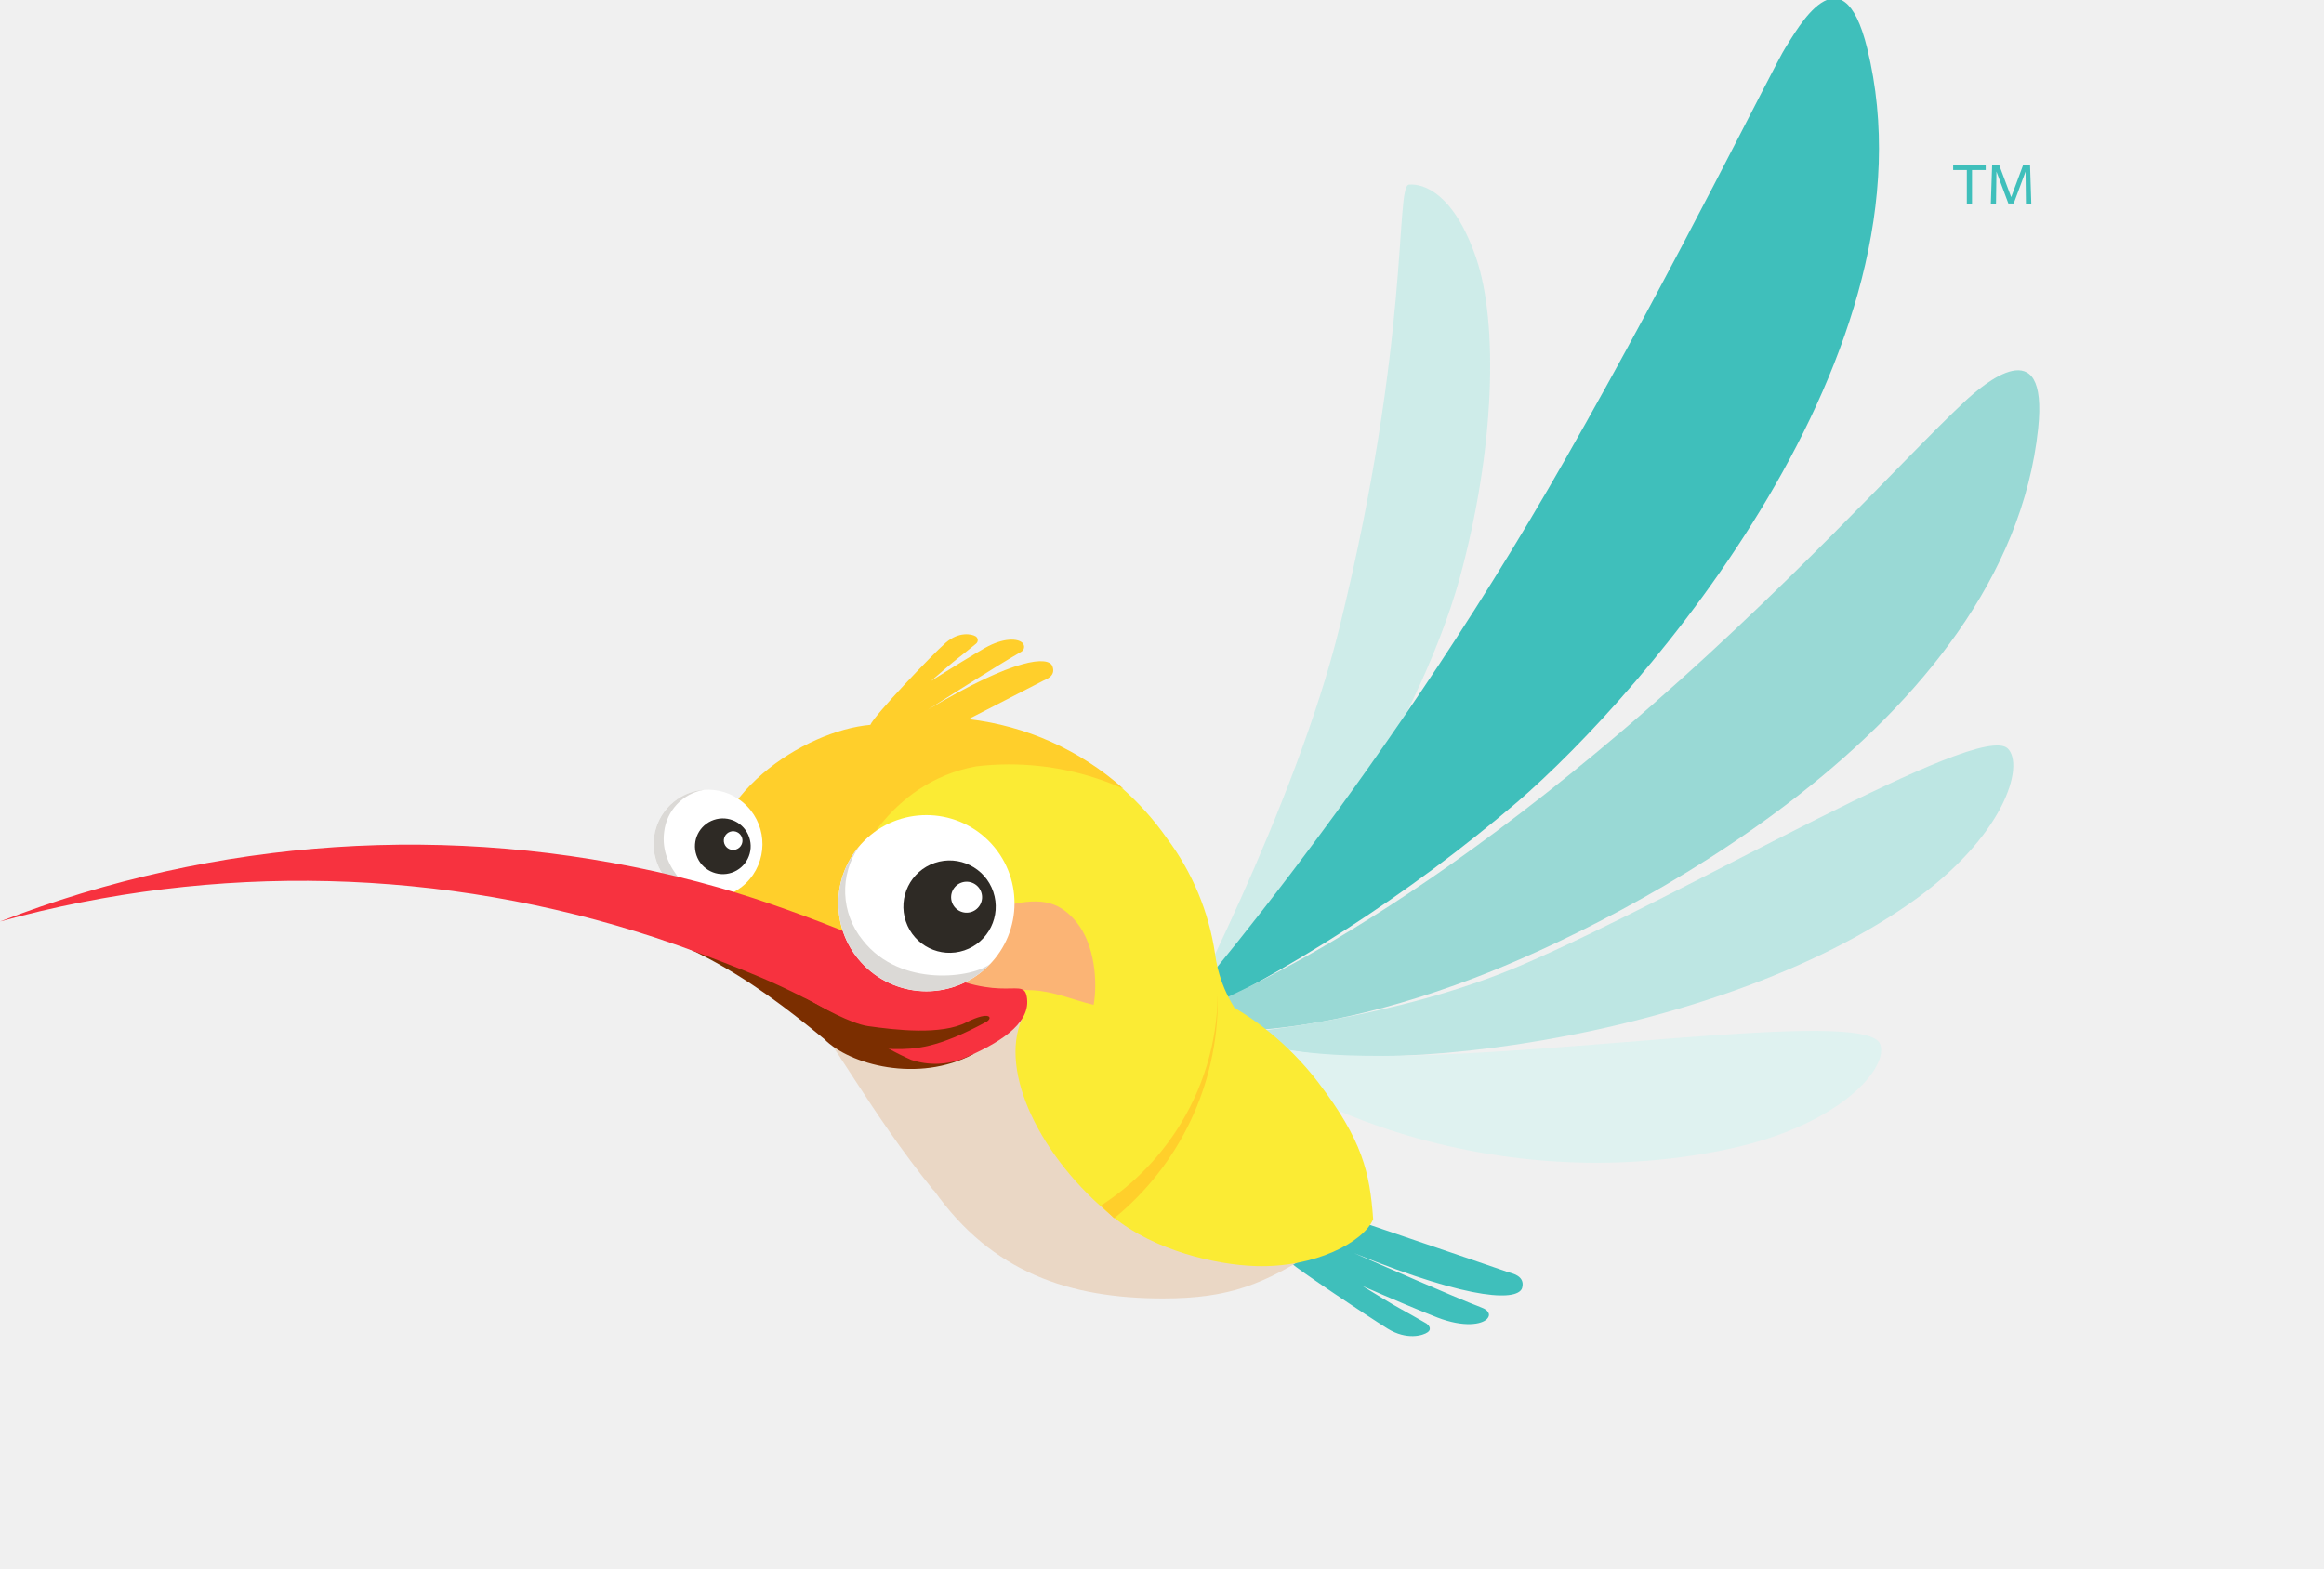
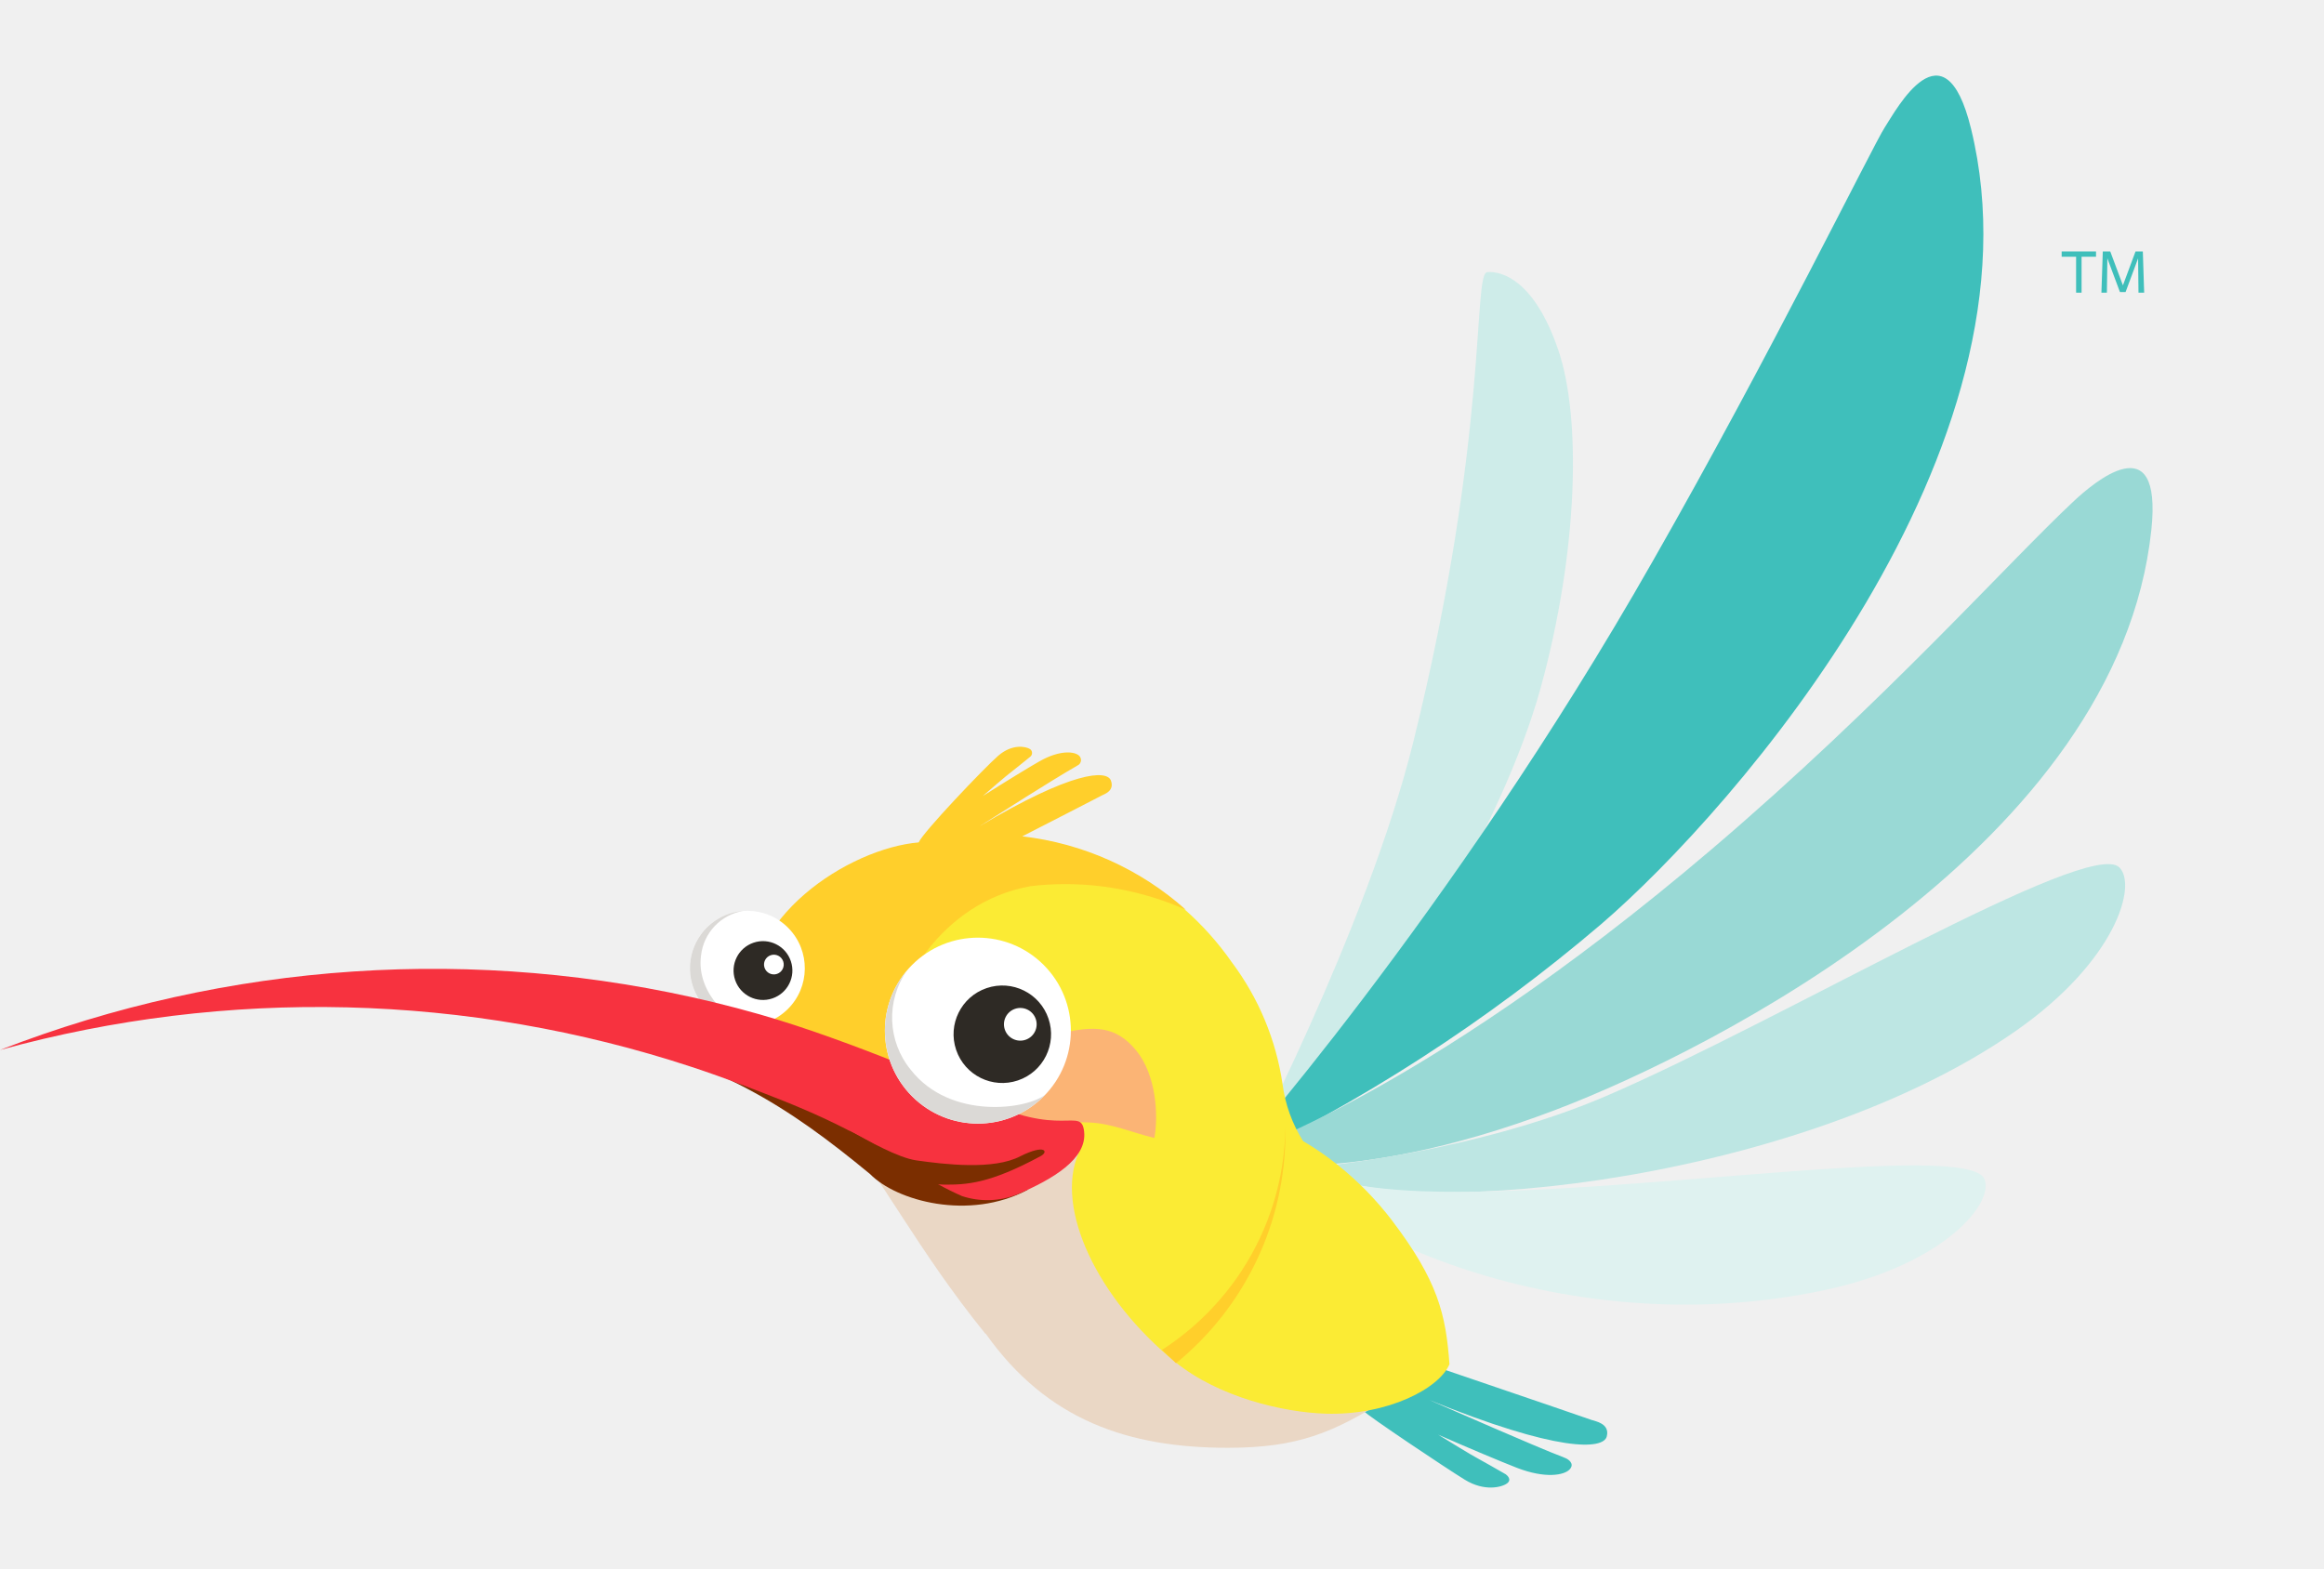
<svg xmlns="http://www.w3.org/2000/svg" id="Layer_1" viewBox="0 0 400 270" data-name="Layer 1">
  <defs>
    <style>.flynn-color-teal{fill:#3fbfbb;}.flynn-color-wing-4{fill:#ceece9;}.flynn-color-wing-1{fill:#99d9d5;}.flynn-color-wing-2{fill:#bde6e3;}.flynn-color-wing-3{fill:#dff2f0;}.flynn-color-cream{fill:#ead7c5;}.flynn-color-bright-yellow{fill:#fbeb34;}.flyn-color-yellow{fill:#ffcf2b;}.flynn-color-transparent{fill:none;}.flynn-color-red{fill:#f7323f;}.flynn-color-light-orange{fill:#fbb475;}.flynn-color-white{fill:#fff;}.flynn-color-light-gray{fill:#dbd9d6;}.flynn-color-dark-gray{fill:#2e2a25;}.flyn-color-brown{fill:#7b2e00;}

      @keyframes flynn-fly {
      from {
      transform: translateY(0);
      }
      to {
      transform: translateY(14px);
      }
      }

      @keyframes flynn-shake {
      from{
      transform: rotate(-0.8deg);
      }
      }

      @keyframes flynn-wings {
      from {}
      to {
      transform: translateX(-20px) translateY(10px) rotate(-4deg);
      }
      }


      .flynn {
      animation: 1.1s ease-in-out 0s infinite alternate both running flynn-fly;
      /* @keyframes duration | timing-function | delay |
      iteration-count | direction | fill-mode | play-state | name */
      }

      .flynn-tail {
      animation: .7s ease-in-out 0s infinite alternate both running flynn-shake;
      }

      .flynn-wing-front,
      .flynn-wing-behind {
      animation: .6s ease-in-out .1s infinite alternate both running flynn-wings;
      }

      .flynn-animatable {
      animation-play-state: paused;
      }

      .flynn:hover,
      .flynn:hover .flynn-animatable {
      animation-play-state: running;
      }

    </style>
  </defs>
-   <g class="flynn-wrapper" transform="scale(0.9)">
+   <g class="flynn-wrapper" transform="scale(0.95) translate(0,14)">
    <g class="flynn flynn-animatable">
      <path class="flynn-color-teal flynn-tail flynn-animatable" d="m288.51 243.34c-0.417-0.19-42.605-14.542-42.605-14.542s-3.599-0.38-1.698 3.955a21.148 21.148 0 0 0 4.349 5.884c-2.051-1.245-4.023-2.449-5.75-3.518a31.133 31.133 0 0 0 4.325 6.597c0.538 0.726 14.611 10.155 18.237 12.39 3.626 2.235 6.765 1.35 7.672 0.677 0.908-0.673 0.053-1.446-0.239-1.651s-5.266-2.983-5.266-2.983-0.571-0.249-6.98-4.197c5.23 2.296 11.517 4.945 14.319 6.026 5.091 1.964 8.52 1.334 9.505 0.273 0.985-1.06-0.272-1.833-0.689-2.023s-2.051-0.823-2.051-0.823-3.22-1.213-22.771-9.771c23.5 9.584 31.604 9.036 32.234 6.657s-2.16-2.77-2.58-2.96z" />
      <path class="flynn-color-wing-4 flynn-wing-part flynn-wing-behind flynn-animatable" d="m224.86 197.69s22.756-43.151 31.204-77.278c13.778-55.664 10.735-84.724 13.365-85.101 2.845-0.242 8.63 1.67 12.872 14.038s3.643 36.528-3.193 61.389c-3.32 12.06-16.21 47.66-54.25 86.95z" />
      <g class="flynn-wing-front flynn-animatable">
        <path class="flynn-color-teal flynn-wing-part flynn-wing-front-part-1" d="m222.04 197.69s40.56-45.23 77.39-110 c21.17-37.062 39.96-75.425 42.04-78.603s10.786-19.54 15.623 0.186c14.215 57.973-42.668 123.27-67 144.18a306.09 306.09 0 0 1 -68.05 43.94z" />
        <path class="flynn-color-wing-1 flynn-wing-part flynn-wing-front-part-2" d="m221.72 195.99s34.352-10.052 88.507-56.209c31.13-26.54 53.61-51.879 65.52-63.001 3.436-3.208 16.076-14.112 14.025 5.246-6.028 56.889-79.141 94.102-107.88 105.05-39.51 15.04-60.18 8.91-60.18 8.91z" />
        <path class="flynn-color-wing-2 flynn-wing-part flynn-wing-front-part-3" d="m237.85 197.49s29.035-2.538 53.109-12.883c31.704-13.624 87.44-46.829 93-41.452 3.318 3.209-0.625 16.992-18.73 29.632-41.42 28.91-116.13 34.73-127.38 24.7z" />
        <path class="flynn-color-wing-3 flynn-wing-part flynn-wing-front-part-4" d="m229.8 193.32s2.745 7.605 27.936 8.526c34.484 1.261 98.752-9.311 101.8-2.201 1.817 4.244-7.157 15.424-28.744 20.066-49.4 10.61-94.52-12.79-101-26.4z" />
      </g>
      <path class="flynn-color-cream chest" d="m216.22 229.88c-3.181-2.583-15.128-41.798-18.897-51.458l-82.856-6.103c38.602 3.179 39.157 24.567 64.061 55.354h0.077c11.114 15.703 25.881 20.659 43.835 20.659 12.763 0 19.225-2.747 29.303-9.137-7.66-1.07-27.7-2.96-35.52-9.31z" />
      <path class="flynn-color-bright-yellow back" d="m252.13 207.05a57.9 57.9 0 0 0 -9.551 -9.797 52.128 52.128 0 0 0 -6.495 -4.497 25.619 25.619 0 0 1 -3.718 -10.325 48.55 48.55 0 0 0 -9.189 -22.073 53.86 53.86 0 0 0 -44.206 -23.039c-21.454 0-34.316 13.931-43.001 32.07a31.077 31.077 0 0 1 3.278 0.956 219.25 219.25 0 0 1 56.16 24.606c-4.346 9.999 3.427 26.392 17.517 37.834 7.827 6.357 19.492 9.12 27.227 9.364 11.304 0.358 20.657-4.606 22.456-8.966-0.65-8.97-2.05-15.07-10.48-26.13z" />
      <path class="flyn-color-yellow head" d="m214.84 150.84a53.708 53.708 0 0 0 -29.629 -13.298c7.284-3.731 14.256-7.308 14.397-7.4 0.297-0.195 2.392-0.752 1.66-2.714s-6.959-1.756-23.83 8.305c13.975-8.865 16.297-10.159 16.297-10.159s1.177-0.672 1.474-0.867a1.082 1.082 0 0 0 0.31 -1.77c-0.862-0.816-3.539-1.067-7.206 1.018-2.018 1.147-6.523 3.911-10.26 6.288 4.46-3.874 4.868-4.132 4.868-4.132s3.491-2.764 3.692-2.962a0.866 0.866 0 0 0 0.007 -1.418c-0.762-0.495-3.245-0.984-5.768 1.208s-13.668 13.894-14.408 15.7c-12.57 1.072-32.354 13.683-30.479 30.745 3.004 0.727 0.805 0.25 3.762 1.095 0 0 12.896 4.272 15.864 5.704l7.858 3.144a37.282 37.282 0 0 1 -1.01 -9.15c0.117-4.384 7.375-20.558 24.282-23.611a54.392 54.392 0 0 1 6.213 -0.369 53.718 53.718 0 0 1 21.91 4.65z" />
      <path class="flyn-color-yellow marks" d="m232.88 190.14a48.546 48.546 0 0 1 -7.955 26.161 49.043 49.043 0 0 1 -14.4 14.29q1.284 1.197 2.548 2.415a53.862 53.862 0 0 0 19.816 -41.767c-0.01-0.37-0.01-0.74-0.02-1.1z" />
      <path class="flynn-color-transparent" d="m204.08 222.4c-0.189-0.15-0.379-0.299-0.568-0.449 0.12 0.139 0.238 0.279 0.361 0.414 0.07 0 0.14 0.02 0.21 0.03z" />
      <path class="flynn-color-red" d="m184.89 186.81" />
      <path class="flynn-color-light-orange cheeks" d="m177.17 186.93s7.843-11.882 14.523-13.56 10.534-1.429 14.151 2.964 4.067 11.739 3.3 15.861c-4.27-1.04-7.584-2.597-11.757-2.807s-18.738 0.27-18.738 0.27z" />
      <path class="flynn-color-white eye-left" d="m142.68 168.89a10.413 10.413 0 1 1 0.166 -14.725 10.413 10.413 0 0 1 -0.166 14.725" />
      <path class="flynn-color-light-gray" d="m130.24 152.4a10.386 10.386 0 0 1 4.425 -1.343 9.209 9.209 0 0 0 -7.653 8.077c-0.96 7.17 6.046 12.507 8.611 12.721a10.417 10.417 0 0 1 -5.382 -19.455" />
      <path class="flynn-color-dark-gray" d="m143.28 160.15a5.329 5.329 0 1 1 -6.756 -3.339 5.329 5.329 0 0 1 6.756 3.339" />
      <path class="flynn-color-white" d="m141.9 160.2a1.787 1.787 0 1 1 -2.266 -1.12 1.788 1.788 0 0 1 2.266 1.12" />
      <path class="flyn-color-brown" d="m186.19 201.59l-18.191-12.998-60.891-16.846a0.978 0.978 0 0 0 -1.023 1.556c23.915 4.709 36.848 13.308 51.554 25.434 4.77 4.87 17.94 8.5 28.55 2.85z" />
      <path class="flynn-color-red" d="m196.42 191.05c-0.525-4.728-4.098 1.483-19.263-6.172-0.707-0.375-2.179-1.131-2.193-1.139-0.011-0.006-20.695-9.191-37.275-13.926q-4.159-1.188-8.384-2.211a216.67 216.67 0 0 0 -129.31 8.65 216.75 216.75 0 0 1 125.37 3.087q4.511 1.493 8.933 3.174c10.205 3.887 19.514 7.384 31.53 15.502a51.707 51.707 0 0 0 8.439 4.699 14.589 14.589 0 0 0 10.11 -0.328c6.31-2.7 12.59-6.38 12.04-11.33z" />
      <path class="flynn-color-white" d="m189.08 184.66a16.848 16.848 0 1 1 0 -23.826 16.848 16.848 0 0 1 0 23.826" />
      <path class="flynn-color-light-gray" d="m160.87 168.49a16.803 16.803 0 0 1 3.451 -6.638 14.899 14.899 0 0 0 0.687 17.989c7.208 9.221 21.308 7.153 24.456 4.428a16.854 16.854 0 0 1 -28.594 -15.778" />
      <path class="flyn-color-brown" d="m184.89 195.49c-4.805 2.565-13.811 1.484-18.877 0.765-3.297-0.468-8.766-3.586-12.141-5.376 0.03 0.397 8.932 7.375 9.428 7.769 1.246 0.987 4.35 1.962 7.617 1.997 4.201 0.045 8.339-0.155 17.61-5.155 1.46-0.75 0.93-2.27-3.64 0z" />
      <path class="flynn-color-dark-gray" d="m189.96 170.57a8.831 8.831 0 1 1 -11.196 -5.534 8.831 8.831 0 0 1 11.196 5.534" />
      <path class="flynn-color-white" d="m187.66 170.65a2.962 2.962 0 1 1 -3.756 -1.856 2.962 2.962 0 0 1 3.756 1.856" />
    </g>
    <g class="flynn-tm-mark">
      <path class="flynn-color-teal" d="m377.13 32.519v6.512h-0.99v-6.512h-2.616v-0.957h6.226v0.957h-2.619z" />
      <path class="flynn-color-teal" d="m387.37 32.817l-2.269 6.106h-1.017l-2.282-6.117-0.084 6.225h-0.991l0.25-7.469h1.352l2.293 6.143 2.282-6.143h1.326l0.24 7.469h-1.028z" />
    </g>
  </g>
</svg>
